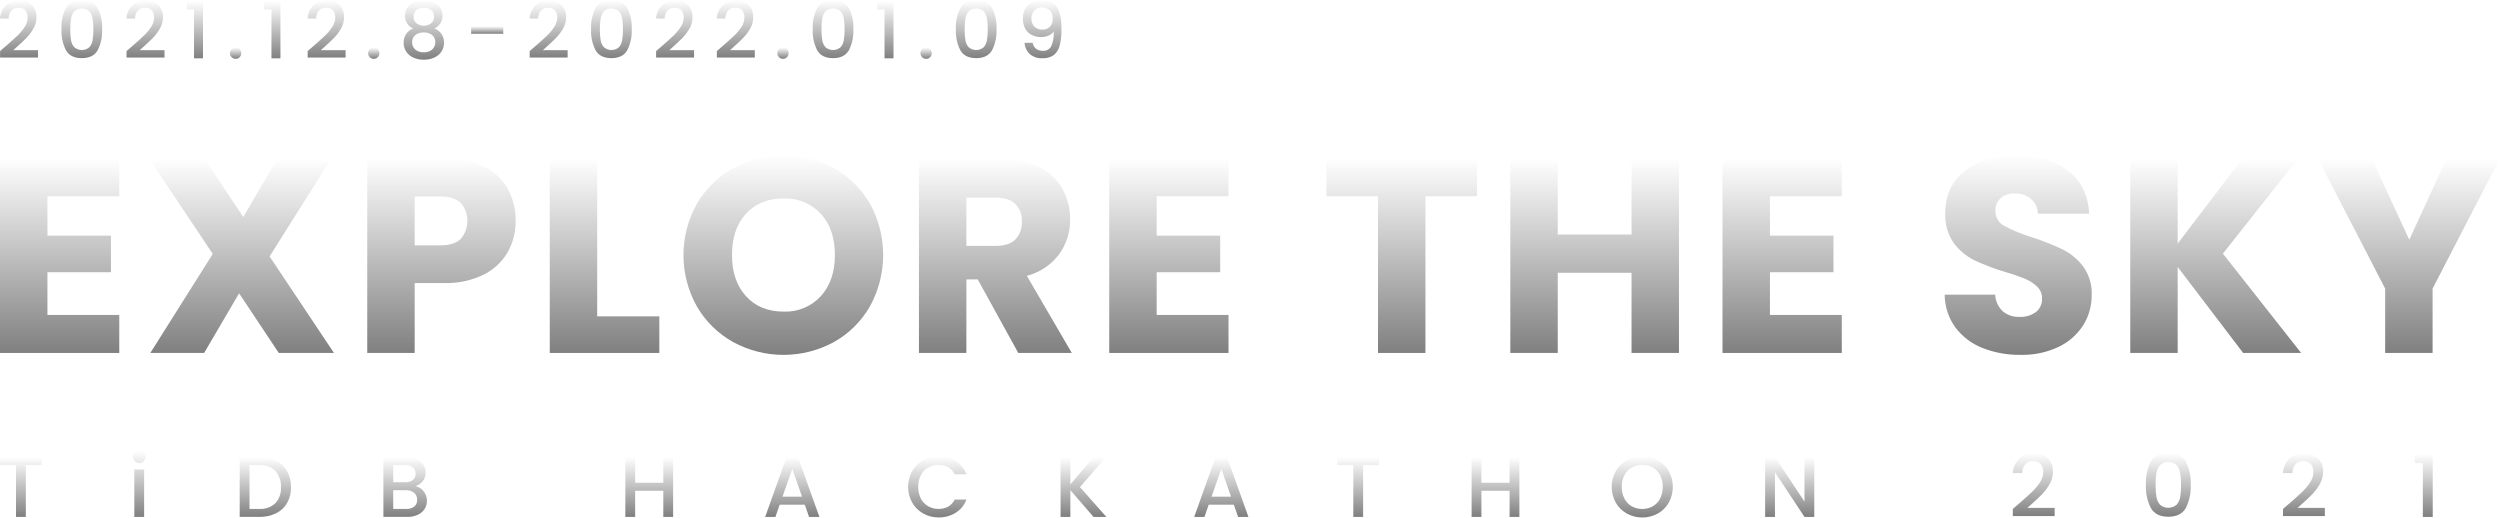
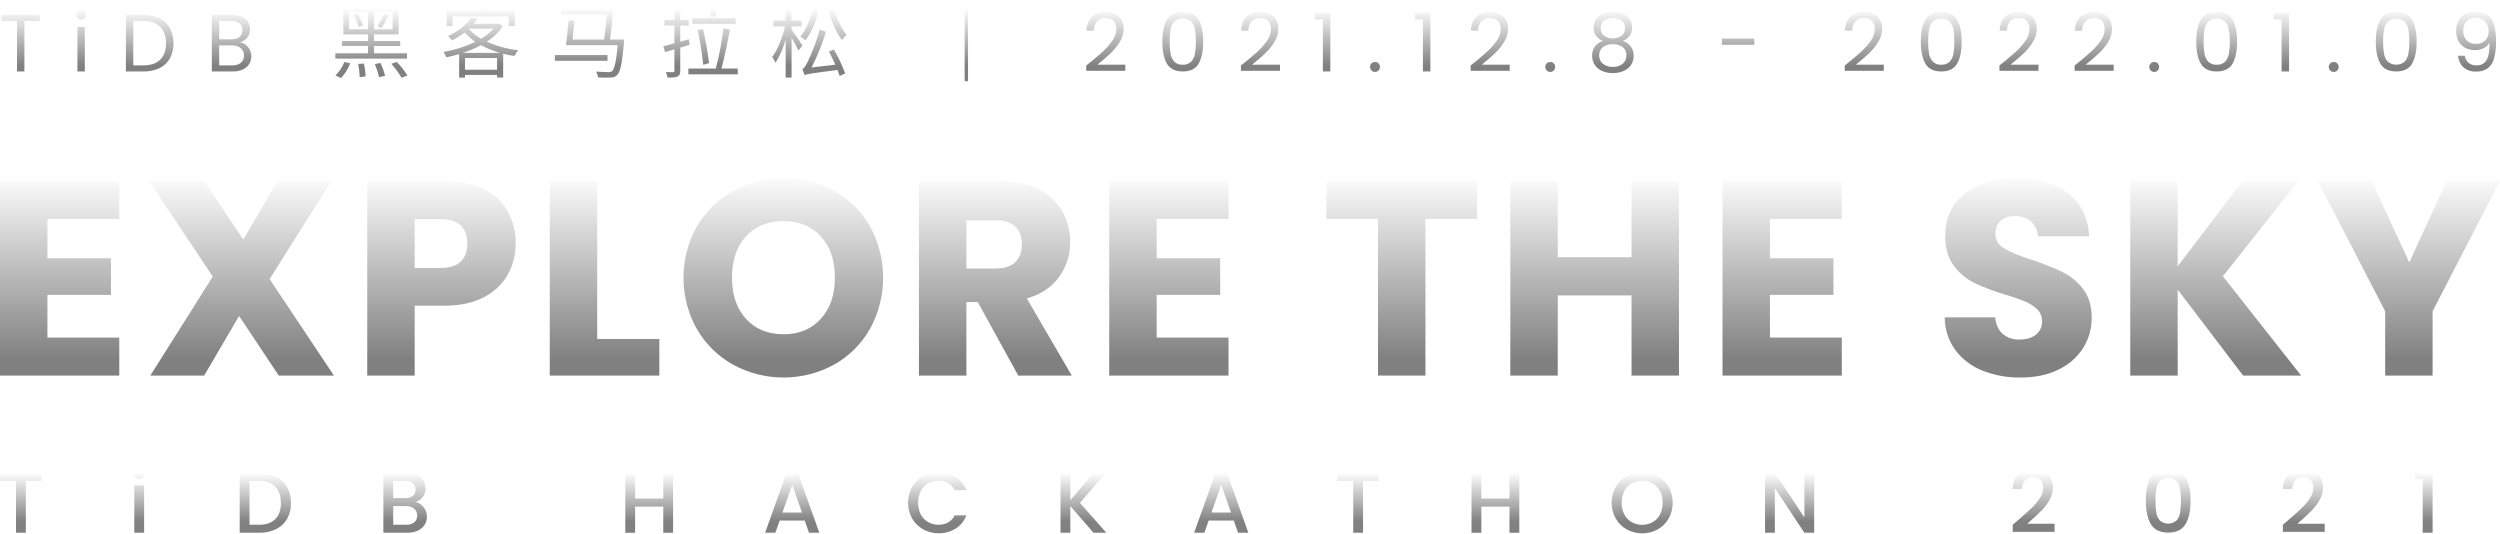
- <svg xmlns="http://www.w3.org/2000/svg" viewBox="0 0 738.912 152.958">
+ <svg xmlns="http://www.w3.org/2000/svg" xmlns:xlink="http://www.w3.org/1999/xlink" viewBox="0 0 1407.868 300.358">
  <defs>
-     <linearGradient id="a" x1=".5" x2=".5" y2="1" gradientUnits="objectBoundingBox">
+     <linearGradient id="a" x1=".5" y1="-.121" x2=".5" y2=".902" gradientUnits="objectBoundingBox">
      <stop offset="0" stop-color="#fff" />
      <stop offset="1" stop-color="gray" />
    </linearGradient>
+     <linearGradient id="b" x1=".5" y1="-.027" x2=".5" y2=".91" xlink:href="#a" />
+     <linearGradient id="c" x1=".5" y1=".02" x2=".5" y2=".831" xlink:href="#a" />
+     <linearGradient id="d" x1=".5" y1=".069" x2=".5" y2=".843" xlink:href="#a" />
+     <linearGradient id="e" x1=".5" y1="-.002" x2=".5" y2=".831" xlink:href="#a" />
+     <linearGradient id="f" x1=".5" y1=".068" x2=".5" y2=".844" xlink:href="#a" />
+     <linearGradient id="g" x1=".5" y1=".061" x2=".5" y2=".842" xlink:href="#a" />
+     <linearGradient id="h" x1=".5" y1=".099" x2=".5" y2=".812" xlink:href="#a" />
+     <linearGradient id="i" x1=".5" y1="-.063" x2=".5" y2=".917" xlink:href="#a" />
+     <linearGradient id="j" x1=".5" y1="-.065" x2=".5" y2=".907" xlink:href="#a" />
+     <linearGradient id="k" x1=".5" y1="-.081" x2=".5" y2=".906" xlink:href="#a" />
+     <linearGradient id="l" x1=".5" y1="-5.351" x2=".5" y2=".402" xlink:href="#a" />
+     <linearGradient id="m" x1=".5" y1="-.081" x2=".5" y2=".906" xlink:href="#a" />
+     <linearGradient id="n" x1=".5" y1="-.063" x2=".5" y2=".883" xlink:href="#a" />
+     <linearGradient id="o" x1=".5" y1="-4.89" x2=".5" y2="4.375" xlink:href="#a" />
+     <linearGradient id="p" x1=".5" y1="-5.351" x2=".5" y2=".402" xlink:href="#a" />
+     <linearGradient id="q" x1=".5" y1="-.081" x2=".5" y2=".906" xlink:href="#a" />
+     <linearGradient id="r" x1=".5" y1="-5.351" x2=".5" y2=".402" xlink:href="#a" />
+     <linearGradient id="s" x1=".5" y1="-.06" x2=".5" y2=".906" xlink:href="#a" />
+     <linearGradient id="t" x1=".5" y1="-.041" x2=".5" y2=".919" xlink:href="#a" />
+     <linearGradient id="u" x1=".5" y1="-.026" x2=".5" y2=".911" xlink:href="#a" />
+     <linearGradient id="v" x1=".5" y1="-.006" x2=".5" y2=".819" xlink:href="#a" />
+     <linearGradient id="w" x1=".5" y1=".092" x2=".5" y2=".836" xlink:href="#a" />
+     <linearGradient id="x" x1=".5" y1="-.005" x2=".5" y2=".819" xlink:href="#a" />
+     <linearGradient id="y" x1=".5" y1=".007" x2=".5" y2=".814" xlink:href="#a" />
+     <linearGradient id="z" x1=".5" y1=".007" x2=".5" y2=".813" xlink:href="#a" />
+     <linearGradient id="A" x1=".5" y1=".061" x2=".5" y2=".842" xlink:href="#a" />
+     <linearGradient id="B" x1=".5" y1=".058" x2=".5" y2=".832" xlink:href="#a" />
+     <linearGradient id="C" x1=".5" y1=".041" x2=".5" y2=".827" xlink:href="#a" />
  </defs>
-   <g data-name="组 4532">
-     <g data-name="组 4532" transform="translate(-283.474 -1181.738)" fill="url(#a)">
-       <path data-name="路径 15041" d="M285.159 1195.388q2.217-1.916 3.5-3.152a14.171 14.171 0 0 0 2.136-2.576 4.938 4.938 0 0 0 .855-2.678 3.278 3.278 0 0 0-.658-2.171 2.546 2.546 0 0 0-2.067-.786 2.647 2.647 0 0 0-2.114.867 3.605 3.605 0 0 0-.8 2.321h-2.54a5.656 5.656 0 0 1 9.366-4.042 4.926 4.926 0 0 1 1.42 3.7 6.56 6.56 0 0 1-.843 3.2 12.883 12.883 0 0 1-2.01 2.748q-1.167 1.213-2.968 2.806l-1.04.924h7.323v2.194H283.5v-1.917Z" />
-       <path data-name="路径 15042" d="M303.002 1184.082q1.35-2.252 4.654-2.251t4.654 2.251a12.163 12.163 0 0 1 1.351 6.248 12.4 12.4 0 0 1-1.351 6.317q-1.352 2.274-4.654 2.275t-4.654-2.275a12.4 12.4 0 0 1-1.351-6.317 12.162 12.162 0 0 1 1.351-6.248Zm7.83 3.084a4.256 4.256 0 0 0-.981-2.114 3.347 3.347 0 0 0-4.388 0 4.249 4.249 0 0 0-.982 2.114 17.52 17.52 0 0 0-.242 3.165 19.239 19.239 0 0 0 .231 3.257 4.068 4.068 0 0 0 .981 2.125 3.414 3.414 0 0 0 4.412 0 4.076 4.076 0 0 0 .982-2.125 19.353 19.353 0 0 0 .23-3.257 17.52 17.52 0 0 0-.243-3.165Z" />
-       <path data-name="路径 15043" d="M322.53 1195.388q2.217-1.916 3.5-3.152a14.218 14.218 0 0 0 2.137-2.576 4.946 4.946 0 0 0 .855-2.678 3.278 3.278 0 0 0-.659-2.171 2.546 2.546 0 0 0-2.067-.786 2.644 2.644 0 0 0-2.113.867 3.6 3.6 0 0 0-.8 2.321h-2.533a5.656 5.656 0 0 1 9.366-4.042 4.927 4.927 0 0 1 1.421 3.7 6.561 6.561 0 0 1-.844 3.2 12.882 12.882 0 0 1-2.01 2.748q-1.167 1.213-2.968 2.806l-1.04.924h7.323v2.194h-11.231v-1.917Z" />
-       <path data-name="路径 15044" d="M338.675 1184.533v-2.4h4.8v16.837h-2.656v-14.436Z" />
-       <path data-name="路径 15045" d="M351.933 1198.646a1.686 1.686 0 0 1 1.2-2.887 1.607 1.607 0 0 1 1.178.484 1.731 1.731 0 0 1 0 2.4 1.6 1.6 0 0 1-1.178.485 1.632 1.632 0 0 1-1.2-.482Z" />
-       <path data-name="路径 15046" d="M361.565 1184.533v-2.4h4.8v16.837h-2.656v-14.436Z" />
-       <path data-name="路径 15047" d="M376.067 1195.388q2.217-1.916 3.5-3.152a14.215 14.215 0 0 0 2.137-2.576 4.946 4.946 0 0 0 .855-2.678 3.278 3.278 0 0 0-.659-2.171 2.546 2.546 0 0 0-2.067-.786 2.644 2.644 0 0 0-2.113.867 3.6 3.6 0 0 0-.8 2.321h-2.54a5.656 5.656 0 0 1 9.366-4.042 4.927 4.927 0 0 1 1.421 3.7 6.561 6.561 0 0 1-.844 3.2 12.883 12.883 0 0 1-2.01 2.748q-1.167 1.213-2.968 2.806l-1.04.924h7.323v2.194h-11.222v-1.917Z" />
-       <path data-name="路径 15048" d="M392.769 1198.646a1.686 1.686 0 0 1 1.2-2.887 1.607 1.607 0 0 1 1.178.484 1.73 1.73 0 0 1 0 2.4 1.6 1.6 0 0 1-1.178.485 1.631 1.631 0 0 1-1.2-.482Z" />
-       <path data-name="路径 15049" d="M403.186 1186.381a4.246 4.246 0 0 1 2.495-3.938 7.867 7.867 0 0 1 6.086 0 4.225 4.225 0 0 1 2.506 3.938 3.988 3.988 0 0 1-.658 2.275 4.366 4.366 0 0 1-1.744 1.513 4.255 4.255 0 0 1 2.078 1.582 4.4 4.4 0 0 1 .763 2.576 4.711 4.711 0 0 1-.763 2.656 4.935 4.935 0 0 1-2.124 1.778 7.354 7.354 0 0 1-3.095.623 7.269 7.269 0 0 1-3.084-.623 4.944 4.944 0 0 1-2.114-1.778 4.718 4.718 0 0 1-.762-2.656 4.394 4.394 0 0 1 .762-2.587 4.289 4.289 0 0 1 2.056-1.571 3.974 3.974 0 0 1-2.402-3.788Zm3.061 5.694a2.578 2.578 0 0 0-.958 2.159 2.719 2.719 0 0 0 .924 2.136 3.653 3.653 0 0 0 2.518.821 3.55 3.55 0 0 0 2.483-.832 2.748 2.748 0 0 0 .911-2.125 2.614 2.614 0 0 0-.935-2.148 3.772 3.772 0 0 0-2.459-.763 3.907 3.907 0 0 0-2.484.752Zm4.7-7.357a3.3 3.3 0 0 0-2.217-.693 3.261 3.261 0 0 0-2.195.693 2.5 2.5 0 0 0-.808 2.01 2.371 2.371 0 0 0 .843 1.883 3.565 3.565 0 0 0 4.331-.011 2.392 2.392 0 0 0 .855-1.894 2.473 2.473 0 0 0-.809-1.988Z" />
-       <path data-name="路径 15050" d="M432.219 1189.499v2.217h-9.493v-2.217Z" />
-       <path data-name="路径 15051" d="M441.688 1195.388q2.217-1.916 3.5-3.152a14.216 14.216 0 0 0 2.137-2.576 4.946 4.946 0 0 0 .855-2.678 3.278 3.278 0 0 0-.659-2.171 2.546 2.546 0 0 0-2.067-.786 2.644 2.644 0 0 0-2.113.867 3.6 3.6 0 0 0-.8 2.321h-2.54a5.656 5.656 0 0 1 9.366-4.042 4.927 4.927 0 0 1 1.421 3.7 6.57 6.57 0 0 1-.843 3.2 12.917 12.917 0 0 1-2.011 2.748q-1.165 1.213-2.968 2.806l-1.04.924h7.323v2.194h-11.224v-1.917Z" />
-       <path data-name="路径 15052" d="M459.531 1184.082q1.352-2.252 4.654-2.251t4.655 2.251a12.172 12.172 0 0 1 1.351 6.248 12.41 12.41 0 0 1-1.351 6.317q-1.352 2.274-4.655 2.275t-4.654-2.275a12.41 12.41 0 0 1-1.351-6.317 12.172 12.172 0 0 1 1.351-6.248Zm7.831 3.084a4.265 4.265 0 0 0-.982-2.114 3.347 3.347 0 0 0-4.388 0 4.257 4.257 0 0 0-.982 2.114 17.529 17.529 0 0 0-.242 3.165 19.257 19.257 0 0 0 .23 3.257 4.083 4.083 0 0 0 .981 2.125 3.414 3.414 0 0 0 4.412 0 4.077 4.077 0 0 0 .982-2.125 19.353 19.353 0 0 0 .23-3.257 17.532 17.532 0 0 0-.241-3.165Z" />
-       <path data-name="路径 15053" d="M479.06 1195.388q2.216-1.916 3.5-3.152a14.172 14.172 0 0 0 2.136-2.576 4.946 4.946 0 0 0 .855-2.678 3.273 3.273 0 0 0-.659-2.171 2.546 2.546 0 0 0-2.067-.786 2.644 2.644 0 0 0-2.113.867 3.6 3.6 0 0 0-.8 2.321h-2.54a5.656 5.656 0 0 1 9.366-4.042 4.927 4.927 0 0 1 1.421 3.7 6.57 6.57 0 0 1-.843 3.2 12.916 12.916 0 0 1-2.01 2.748q-1.167 1.213-2.969 2.806l-1.039.924h7.322v2.194h-11.224v-1.917Z" />
-       <path data-name="路径 15054" d="M497.006 1195.388q2.217-1.916 3.5-3.152a14.214 14.214 0 0 0 2.136-2.576 4.946 4.946 0 0 0 .855-2.678 3.278 3.278 0 0 0-.659-2.171 2.547 2.547 0 0 0-2.067-.786 2.644 2.644 0 0 0-2.113.867 3.6 3.6 0 0 0-.8 2.321h-2.54a5.656 5.656 0 0 1 9.366-4.042 4.927 4.927 0 0 1 1.421 3.7 6.571 6.571 0 0 1-.843 3.2 12.949 12.949 0 0 1-2.01 2.748q-1.167 1.213-2.969 2.806l-1.039.924h7.322v2.194h-11.221v-1.917Z" />
-       <path data-name="路径 15055" d="M513.707 1198.646a1.686 1.686 0 0 1 1.2-2.887 1.607 1.607 0 0 1 1.178.484 1.73 1.73 0 0 1 0 2.4 1.6 1.6 0 0 1-1.178.485 1.63 1.63 0 0 1-1.2-.482Z" />
-       <path data-name="路径 15056" d="M525.035 1184.082q1.352-2.252 4.654-2.251t4.655 2.251a12.172 12.172 0 0 1 1.351 6.248 12.411 12.411 0 0 1-1.351 6.317q-1.352 2.274-4.655 2.275t-4.654-2.275a12.41 12.41 0 0 1-1.351-6.317 12.172 12.172 0 0 1 1.351-6.248Zm7.831 3.084a4.265 4.265 0 0 0-.982-2.114 3.347 3.347 0 0 0-4.388 0 4.258 4.258 0 0 0-.982 2.114 17.535 17.535 0 0 0-.242 3.165 19.264 19.264 0 0 0 .23 3.257 4.083 4.083 0 0 0 .981 2.125 3.414 3.414 0 0 0 4.412 0 4.077 4.077 0 0 0 .982-2.125 19.353 19.353 0 0 0 .23-3.257 17.523 17.523 0 0 0-.241-3.165Z" />
-       <path data-name="路径 15057" d="M542.763 1184.533v-2.4h4.8v16.837h-2.655v-14.436Z" />
-       <path data-name="路径 15058" d="M556.02 1198.646a1.686 1.686 0 0 1 1.2-2.887 1.607 1.607 0 0 1 1.178.484 1.731 1.731 0 0 1 0 2.4 1.6 1.6 0 0 1-1.178.485 1.632 1.632 0 0 1-1.2-.482Z" />
-       <path data-name="路径 15059" d="M567.349 1184.082q1.352-2.252 4.654-2.251t4.655 2.251a12.171 12.171 0 0 1 1.351 6.248 12.41 12.41 0 0 1-1.351 6.317q-1.352 2.274-4.655 2.275t-4.654-2.275a12.41 12.41 0 0 1-1.351-6.317 12.172 12.172 0 0 1 1.351-6.248Zm7.831 3.084a4.264 4.264 0 0 0-.982-2.114 3.347 3.347 0 0 0-4.388 0 4.257 4.257 0 0 0-.982 2.114 17.529 17.529 0 0 0-.242 3.165 19.257 19.257 0 0 0 .23 3.257 4.083 4.083 0 0 0 .981 2.125 3.414 3.414 0 0 0 4.411 0 4.076 4.076 0 0 0 .982-2.125 19.359 19.359 0 0 0 .23-3.257 17.528 17.528 0 0 0-.24-3.165Z" />
-       <path data-name="路径 15060" d="M589.696 1196.151a3.23 3.23 0 0 0 2.055.6 2.588 2.588 0 0 0 2.4-1.292 9.264 9.264 0 0 0 .762-4.412 3.554 3.554 0 0 1-1.559 1.212 5.512 5.512 0 0 1-2.182.427 6.026 6.026 0 0 1-2.726-.611 4.54 4.54 0 0 1-1.928-1.825 5.768 5.768 0 0 1-.7-2.945 5.182 5.182 0 0 1 5.59-5.567 4.883 4.883 0 0 1 4.469 2.091q1.327 2.09 1.328 6.409a19.745 19.745 0 0 1-.5 4.874 5.2 5.2 0 0 1-1.721 2.864 5.338 5.338 0 0 1-3.4.971 5.26 5.26 0 0 1-3.81-1.294 4.923 4.923 0 0 1-1.5-3.257h2.425a2.845 2.845 0 0 0 .997 1.755Zm4.123-6.548a3.261 3.261 0 0 0 .8-2.3 3.465 3.465 0 0 0-.844-2.483 3.015 3.015 0 0 0-2.3-.889 2.971 2.971 0 0 0-2.3.913 3.378 3.378 0 0 0-.844 2.391 3.337 3.337 0 0 0 .82 2.321 3.169 3.169 0 0 0 2.483.912 2.821 2.821 0 0 0 2.185-.868Z" />
+   <g data-name="组 7663">
+     <g data-name="组 7640">
+       <path data-name="路径 19003" d="M142.018 153.006v3.382h-8.688v28.488h-4.163v-28.488h-8.732v-3.382Z" transform="translate(-119.588 -144.632)" fill="url(#a)" />
+       <path data-name="路径 19004" d="M143.336 156.316a2.835 2.835 0 0 1 2.012-4.847 2.609 2.609 0 0 1 1.943.823 2.929 2.929 0 0 1 0 4.024 2.609 2.609 0 0 1-1.943.823 2.737 2.737 0 0 1-2.012-.823Zm4.026 4.893v25.059H143.2v-25.059Z" transform="translate(-99.599 -146.024)" fill="url(#b)" />
+       <path data-name="路径 19005" d="M176.155 154.948a13.67 13.67 0 0 1 5.853 5.556 18.745 18.745 0 0 1 0 16.988 13.421 13.421 0 0 1-5.853 5.487 20.076 20.076 0 0 1-9.031 1.9H157.2v-31.87h9.923a19.678 19.678 0 0 1 9.032 1.939Zm.389 23.232q3.247-3.272 3.247-9.17 0-5.945-3.27-9.283t-9.4-3.338h-5.762v25.059h5.762q6.179-.001 9.423-3.269Z" transform="translate(-86.302 -144.632)" fill="url(#a)" />
+       <path data-name="路径 19006" d="M201.73 169.878a8.331 8.331 0 0 1 2.284 2.835 8.241 8.241 0 0 1-.387 7.98 8.368 8.368 0 0 1-3.592 3.064 12.788 12.788 0 0 1-5.556 1.12h-11.886v-31.87h11.432a12.946 12.946 0 0 1 5.533 1.073 7.849 7.849 0 0 1 3.428 2.9 7.6 7.6 0 0 1 1.143 4.116 7.122 7.122 0 0 1-1.53 4.689 8.6 8.6 0 0 1-4.047 2.673 6.772 6.772 0 0 1 3.178 1.42Zm-14.976-3.109h7a6.767 6.767 0 0 0 4.527-1.37 5.307 5.307 0 0 0 0-7.593 6.913 6.913 0 0 0-4.62-1.372h-6.9Zm12.207 13.215a5.033 5.033 0 0 0 1.74-4.07 5.176 5.176 0 0 0-1.829-4.184 7.389 7.389 0 0 0-4.893-1.532h-7.225v11.249h7.362a7.3 7.3 0 0 0 4.846-1.463Z" transform="translate(-63.314 -144.632)" fill="url(#a)" />
+       <path data-name="路径 19007" d="M259.477 179.87H219.1v-3.018h18.428v-4.117h-14.681v-2.789h14.679V166.2h-13.9v-15.645h31.143V166.2h-13.9v3.75h14.77v2.789h-14.77v4.117h18.611Zm-40.334 9.42a20.343 20.343 0 0 0 5.076-7.591l3.247.777a23.911 23.911 0 0 1-5.166 8.324Zm18.383-25.975v-9.877h-10.655v9.877Zm-5.853-8.734a23.853 23.853 0 0 1 2.972 6.676l-2.378.915a27.431 27.431 0 0 0-2.835-6.813Zm3.475 28.033a34.934 34.934 0 0 1 1.008 7.271l-3.34.457a43.507 43.507 0 0 0-.823-7.5Zm16.235-29.176h-10.518v9.877h10.517Zm-6.859 28.856a42.412 42.412 0 0 1 2.606 7.227l-3.338.821a53.273 53.273 0 0 0-2.424-7.408Zm-1.6-20.534a47.857 47.857 0 0 0 3.521-7.227l2.652 1.008c-1.28 2.469-2.789 5.3-3.978 7.134Zm10.745 19.94a43.348 43.348 0 0 1 6.038 7.682l-3.292 1.28a46.278 46.278 0 0 0-5.809-7.911Z" transform="translate(-30.266 -146.851)" fill="url(#c)" />
+       <path data-name="路径 19008" d="M284.608 162.577a31.418 31.418 0 0 1-9.1 8.736 60.086 60.086 0 0 0 17.7 4.845 15.248 15.248 0 0 0-2.149 3.2 48.883 48.883 0 0 1-6.356-1.282v13.446h-3.43v-1.463h-18.067v1.509h-3.292v-13.261c-2.424.734-4.847 1.28-7.225 1.785a12.671 12.671 0 0 0-1.648-2.974 68.062 68.062 0 0 0 17.975-5.716 33.517 33.517 0 0 1-5.992-5.257 41.484 41.484 0 0 1-7.134 4.436 10.455 10.455 0 0 0-2.286-2.426c6.265-2.789 10.7-6.768 12.987-10.245l3.66.642c-.64.915-1.374 1.783-2.105 2.7h13.583l.594-.137Zm-28.353-.046h-3.34v-8.6h18.2c-.642-1.189-1.374-2.559-2.06-3.656l3.294-.825a45.079 45.079 0 0 1 2.652 4.481h16.281v8.6h-3.432v-5.442h-31.6Zm26.707 15.092a55.729 55.729 0 0 1-10.794-4.344 59.6 59.6 0 0 1-10.2 4.344Zm-1.692 9.511V180.5h-18.064v6.631Zm-15.869-23a28.786 28.786 0 0 0 6.813 5.533 31.823 31.823 0 0 0 7.181-5.716h-13.812Z" transform="translate(-1.347 -147.851)" fill="url(#d)" />
+       <path data-name="路径 19009" d="M313.626 180.692h-29.633v-3.247h29.633Zm9.42-11.981s-.046 1.1-.137 1.6c-1.052 11.891-2.058 16.6-3.841 18.339a4.785 4.785 0 0 1-3.658 1.463 64.751 64.751 0 0 1-7.181-.091 7.929 7.929 0 0 0-1.05-3.291c2.927.272 5.853.32 7 .32a2.865 2.865 0 0 0 2.012-.5c1.326-1.189 2.286-5.213 3.2-14.679h-29.179c.549-3.66 1.143-9.6 1.463-14.04l3.338.229a398.638 398.638 0 0 1-1.052 10.656h17.744c.594-4.62 1.189-10.2 1.6-14.223h-25.84V151.2H313.9l.549-.183 2.469.276c-.366 4.8-1.1 11.752-1.829 17.424Z" transform="translate(28.486 -146.438)" fill="url(#e)" />
+       <path data-name="路径 19010" d="M330.827 173.029c-1.783.549-3.521 1.1-5.259 1.6v13.034c0 1.877-.411 2.7-1.555 3.247-1.1.551-2.789.64-5.579.594a14.081 14.081 0 0 0-1.006-3.062c1.829.044 3.567.044 4.024 0 .594 0 .823-.185.823-.825v-12.03l-5.261 1.557-.958-3.294c1.738-.412 3.887-1.006 6.219-1.646v-10.015h-5.625v-3.155h5.625v-9.191h3.292v9.191h4.8v3.155h-4.8v9.146l4.847-1.418Zm27.118 13.4v3.247h-27.8v-3.247H345.6a177.351 177.351 0 0 0 4.3-22.637l3.612.64c-1.235 7.042-3.064 15.961-4.756 22Zm-1.189-25.152h-24.464v-3.2h24.464Zm-18.245 23.049a174.031 174.031 0 0 0-3.111-19.482l2.972-.64a172.184 172.184 0 0 1 3.431 19.16Zm4.39-26.755a51.167 51.167 0 0 0-2.195-7.271l3.2-.823a59.89 59.89 0 0 1 2.286 7.09Z" transform="translate(57.515 -147.829)" fill="url(#f)" />
+       <path data-name="路径 19011" d="M362.988 176.123c-.732-1.694-2.378-4.712-3.841-7.227v22.5h-3.338v-21.4a51.391 51.391 0 0 1-5.716 13.034 19.592 19.592 0 0 0-1.877-3.292c2.974-3.752 5.853-10.977 7.227-17.241H348.9v-3.2h6.9v-9.65h3.338v9.65h5.67v3.2h-5.67v1.829c1.555 2.058 5.35 7.637 6.173 9.01Zm11.937-24.331c-1.646 7.273-4.436 14.086-7.913 18.522a25.862 25.862 0 0 0-2.972-2.012c3.475-4.024 6.036-10.426 7.41-17.1Zm8.048 23.735a85.072 85.072 0 0 1 6.356 13.492l-3.11 1.463a32.35 32.35 0 0 0-1.235-3.43c-15.229 2.012-17.241 2.334-18.522 2.974h-.046v-.185c-.274-.777-.823-2.332-1.235-3.247 1.006-.274 1.875-1.783 2.974-4.024a97.856 97.856 0 0 0 6.813-18.293l3.521 1.326a118.455 118.455 0 0 1-8.1 20.076l13.4-1.6c-1.143-2.515-2.378-5.121-3.613-7.364Zm-.5-24.832c1.829 7.042 4.253 12.211 7.728 16.738a11.173 11.173 0 0 0-2.7 2.789c-3.841-5.259-6.219-11.02-8.231-18.794Z" transform="translate(86.629 -147.677)" fill="url(#g)" />
+       <path data-name="路径 19012" d="M407.017 148.611v45.732H405.1v-45.732Z" transform="translate(138.126 -148.611)" fill="url(#h)" />
+       <path data-name="路径 19013" d="M450.148 174.727a36.917 36.917 0 0 0 5.556-6.263 11.294 11.294 0 0 0 2.263-6.427 7.053 7.053 0 0 0-1.44-4.685q-1.44-1.718-4.641-1.717a6.1 6.1 0 0 0-4.824 1.943 8.108 8.108 0 0 0-1.852 5.19h-4.024q.183-5.122 3.109-7.911a11.807 11.807 0 0 1 15.022-.183 9.387 9.387 0 0 1 2.766 7.179 13.677 13.677 0 0 1-2.263 7.385 32.318 32.318 0 0 1-5.144 6.31q-2.881 2.721-7.362 6.335h15.73v3.473h-22v-2.972q5.811-4.662 9.104-7.657Z" transform="translate(170.672 -145.48)" fill="url(#i)" />
+       <path data-name="路径 19014" d="M466.1 156.53q2.561-4.413 8.963-4.413 6.356 0 8.917 4.413t2.561 12.278q0 8-2.561 12.438t-8.917 4.436q-6.4 0-8.963-4.436t-2.561-12.438q-.003-7.863 2.561-12.278Zm15.8 5.533a8.587 8.587 0 0 0-2.149-4.459 6.2 6.2 0 0 0-4.687-1.692 6.258 6.258 0 0 0-4.733 1.692 8.587 8.587 0 0 0-2.149 4.459 36.8 36.8 0 0 0-.526 6.745 38.11 38.11 0 0 0 .526 6.9 8.6 8.6 0 0 0 2.149 4.481 6.257 6.257 0 0 0 4.733 1.692 6.194 6.194 0 0 0 4.687-1.692 8.6 8.6 0 0 0 2.149-4.481 38.116 38.116 0 0 0 .526-6.9 36.811 36.811 0 0 0-.526-6.745Z" transform="translate(191.031 -145.437)" fill="url(#j)" />
+       <path data-name="路径 19015" d="M495.868 174.727a36.912 36.912 0 0 0 5.556-6.263 11.294 11.294 0 0 0 2.263-6.427 7.053 7.053 0 0 0-1.44-4.685q-1.44-1.718-4.641-1.717a6.1 6.1 0 0 0-4.824 1.943 8.107 8.107 0 0 0-1.852 5.19h-4.024q.183-5.122 3.11-7.911a11.807 11.807 0 0 1 15.022-.183 9.387 9.387 0 0 1 2.767 7.179 13.677 13.677 0 0 1-2.263 7.385 32.32 32.32 0 0 1-5.144 6.31q-2.881 2.721-7.362 6.335h15.73v3.473h-22v-2.972q5.809-4.662 9.102-7.657Z" transform="translate(212.064 -145.48)" fill="url(#i)" />
+       <path data-name="路径 19016" d="M508.68 156.176v-3.794h8.6v33.059h-4.21v-29.265Z" transform="translate(231.901 -145.197)" fill="url(#k)" />
+       <path data-name="路径 19017" d="M525.751 171.748a2.835 2.835 0 0 1 2.012-4.847 2.609 2.609 0 0 1 1.943.823 2.929 2.929 0 0 1 0 4.024 2.609 2.609 0 0 1-1.943.823 2.737 2.737 0 0 1-2.012-.823Z" transform="translate(246.611 -132.053)" fill="url(#l)" />
+       <path data-name="路径 19018" d="M538.247 156.176v-3.794h8.6v33.059h-4.207v-29.265Z" transform="translate(258.669 -145.197)" fill="url(#m)" />
+       <path data-name="路径 19019" d="M563.763 174.727a36.916 36.916 0 0 0 5.556-6.263 11.294 11.294 0 0 0 2.264-6.427 7.063 7.063 0 0 0-1.438-4.685q-1.44-1.718-4.643-1.717a6.1 6.1 0 0 0-4.824 1.943 8.1 8.1 0 0 0-1.85 5.19H554.8q.183-5.122 3.111-7.911a11.8 11.8 0 0 1 15.02-.183 9.388 9.388 0 0 1 2.768 7.179 13.677 13.677 0 0 1-2.264 7.385 32.326 32.326 0 0 1-5.146 6.31q-2.878 2.721-7.36 6.335h15.728v3.473h-21.994v-2.972q5.807-4.662 9.1-7.657Z" transform="translate(273.531 -145.48)" fill="url(#i)" />
+       <path data-name="路径 19020" d="M577.542 171.748a2.835 2.835 0 0 1 2.012-4.847 2.609 2.609 0 0 1 1.943.823 2.93 2.93 0 0 1 0 4.024 2.609 2.609 0 0 1-1.943.823 2.737 2.737 0 0 1-2.012-.823Z" transform="translate(293.499 -132.053)" fill="url(#l)" />
+       <path data-name="路径 19021" d="M592.762 165.563a7.824 7.824 0 0 1-1.372-4.666 8.285 8.285 0 0 1 1.234-4.458 8.48 8.48 0 0 1 3.681-3.155 15.619 15.619 0 0 1 11.844 0 8.632 8.632 0 0 1 3.7 3.155 8.168 8.168 0 0 1 1.258 4.458 7.786 7.786 0 0 1-1.417 4.641 8.358 8.358 0 0 1-3.887 2.949 8.755 8.755 0 0 1 4.5 3.041 8.339 8.339 0 0 1 1.669 5.236 9.2 9.2 0 0 1-1.463 5.19 9.519 9.519 0 0 1-4.138 3.43 14.763 14.763 0 0 1-6.15 1.214 14.448 14.448 0 0 1-6.1-1.214 9.551 9.551 0 0 1-4.093-3.43 9.2 9.2 0 0 1-1.463-5.19 8.514 8.514 0 0 1 1.646-5.259 8.313 8.313 0 0 1 4.481-3.018 8.5 8.5 0 0 1-3.93-2.924Zm3.933 6.331a5.493 5.493 0 0 0-2.149 4.733 5.89 5.89 0 0 0 2.081 4.71 8.317 8.317 0 0 0 5.6 1.783 8.227 8.227 0 0 0 5.579-1.783 5.925 5.925 0 0 0 2.058-4.71 5.567 5.567 0 0 0-2.1-4.687 8.822 8.822 0 0 0-5.533-1.623 9.116 9.116 0 0 0-5.536 1.577Zm10.563-14.794a9.062 9.062 0 0 0-10.014 0 5.31 5.31 0 0 0-1.829 4.344 5.059 5.059 0 0 0 1.9 4.117 8.574 8.574 0 0 0 9.877-.025 5.121 5.121 0 0 0 1.9-4.138 5.257 5.257 0 0 0-1.834-4.298Z" transform="translate(306.036 -145.437)" fill="url(#n)" />
+       <path data-name="路径 19022" d="M647.164 160.013v3.521h-18.245v-3.521Z" transform="translate(340.757 -138.288)" fill="url(#o)" />
+       <path data-name="路径 19023" d="M674.331 174.727a36.911 36.911 0 0 0 5.556-6.263 11.293 11.293 0 0 0 2.264-6.427 7.053 7.053 0 0 0-1.44-4.685q-1.44-1.718-4.641-1.717a6.093 6.093 0 0 0-4.824 1.943 8.106 8.106 0 0 0-1.852 5.19h-4.024q.183-5.122 3.109-7.911a11.807 11.807 0 0 1 15.022-.183 9.387 9.387 0 0 1 2.766 7.179A13.678 13.678 0 0 1 684 169.24a32.319 32.319 0 0 1-5.144 6.31q-2.881 2.721-7.362 6.335h15.73v3.473h-22v-2.972q5.814-4.664 9.107-7.659Z" transform="translate(373.631 -145.48)" fill="url(#i)" />
+       <path data-name="路径 19024" d="M690.28 156.53q2.561-4.413 8.963-4.413 6.357 0 8.917 4.413t2.561 12.278q0 8-2.561 12.438t-8.917 4.436q-6.4 0-8.963-4.436t-2.561-12.438q0-7.863 2.561-12.278Zm15.8 5.533a8.585 8.585 0 0 0-2.149-4.459 6.194 6.194 0 0 0-4.687-1.692 6.258 6.258 0 0 0-4.733 1.692 8.586 8.586 0 0 0-2.149 4.459 36.8 36.8 0 0 0-.526 6.745 38.11 38.11 0 0 0 .526 6.9 8.6 8.6 0 0 0 2.149 4.481 6.258 6.258 0 0 0 4.733 1.692 6.193 6.193 0 0 0 4.687-1.692 8.6 8.6 0 0 0 2.149-4.481 38.3 38.3 0 0 0 .526-6.9 36.99 36.99 0 0 0-.527-6.745Z" transform="translate(393.99 -145.437)" fill="url(#j)" />
+       <path data-name="路径 19025" d="M720.049 174.727a36.828 36.828 0 0 0 5.556-6.263 11.3 11.3 0 0 0 2.263-6.427 7.053 7.053 0 0 0-1.438-4.685q-1.44-1.718-4.641-1.717a6.1 6.1 0 0 0-4.826 1.943 8.106 8.106 0 0 0-1.85 5.19h-4.026q.183-5.122 3.112-7.911a11.8 11.8 0 0 1 15.02-.183 9.389 9.389 0 0 1 2.769 7.179 13.677 13.677 0 0 1-2.264 7.385 32.331 32.331 0 0 1-5.146 6.31q-2.878 2.721-7.36 6.335h15.73v3.473h-22v-2.972q5.808-4.662 9.101-7.657Z" transform="translate(415.022 -145.48)" fill="url(#i)" />
+       <path data-name="路径 19026" d="M742.274 174.727a36.918 36.918 0 0 0 5.556-6.263 11.294 11.294 0 0 0 2.264-6.427 7.053 7.053 0 0 0-1.441-4.685q-1.44-1.718-4.641-1.717a6.1 6.1 0 0 0-4.824 1.943 8.108 8.108 0 0 0-1.852 5.19h-4.024q.183-5.122 3.109-7.911a11.807 11.807 0 0 1 15.022-.183 9.387 9.387 0 0 1 2.766 7.179 13.678 13.678 0 0 1-2.263 7.385 32.327 32.327 0 0 1-5.144 6.31q-2.881 2.721-7.362 6.335h15.73v3.473h-21.996v-2.972q5.807-4.662 9.1-7.657Z" transform="translate(435.141 -145.48)" fill="url(#i)" />
+       <path data-name="路径 19027" d="M756.053 171.748a2.835 2.835 0 0 1 2.012-4.847 2.609 2.609 0 0 1 1.943.823 2.929 2.929 0 0 1 0 4.024 2.609 2.609 0 0 1-1.943.823 2.736 2.736 0 0 1-2.012-.823Z" transform="translate(455.109 -132.053)" fill="url(#p)" />
+       <path data-name="路径 19028" d="M771.687 156.53q2.561-4.413 8.963-4.413 6.356 0 8.917 4.413t2.561 12.278q0 8-2.561 12.438t-8.917 4.436q-6.4 0-8.963-4.436t-2.561-12.438q0-7.863 2.561-12.278Zm15.8 5.533a8.585 8.585 0 0 0-2.149-4.459 6.194 6.194 0 0 0-4.687-1.692 6.257 6.257 0 0 0-4.733 1.692 8.586 8.586 0 0 0-2.149 4.459 36.805 36.805 0 0 0-.526 6.745 38.111 38.111 0 0 0 .526 6.9 8.6 8.6 0 0 0 2.149 4.481 6.257 6.257 0 0 0 4.733 1.692 6.193 6.193 0 0 0 4.687-1.692 8.6 8.6 0 0 0 2.149-4.481 38.11 38.11 0 0 0 .526-6.9 36.8 36.8 0 0 0-.527-6.745Z" transform="translate(467.69 -145.437)" fill="url(#j)" />
+       <path data-name="路径 19029" d="M792.046 156.176v-3.794h8.6v33.059h-4.207v-29.265Z" transform="translate(488.44 -145.197)" fill="url(#q)" />
+       <path data-name="路径 19030" d="M809.117 171.748a2.835 2.835 0 0 1 2.012-4.847 2.612 2.612 0 0 1 1.943.823 2.929 2.929 0 0 1 0 4.024 2.612 2.612 0 0 1-1.943.823 2.737 2.737 0 0 1-2.012-.823Z" transform="translate(503.149 -132.053)" fill="url(#r)" />
+       <path data-name="路径 19031" d="M824.751 156.53q2.561-4.413 8.963-4.413 6.353 0 8.915 4.413t2.563 12.278q0 8-2.563 12.438t-8.915 4.436q-6.4 0-8.963-4.436t-2.562-12.438q0-7.863 2.562-12.278Zm15.8 5.533a8.584 8.584 0 0 0-2.151-4.463 7.4 7.4 0 0 0-9.422 0 8.585 8.585 0 0 0-2.149 4.459 36.8 36.8 0 0 0-.524 6.745 38.106 38.106 0 0 0 .524 6.9 8.6 8.6 0 0 0 2.149 4.481 7.4 7.4 0 0 0 9.422 0 8.594 8.594 0 0 0 2.149-4.481 38.3 38.3 0 0 0 .524-6.9 36.984 36.984 0 0 0-.523-6.741Z" transform="translate(515.729 -145.437)" fill="url(#j)" />
+       <path data-name="路径 19032" d="M852.923 180.9a6.73 6.73 0 0 0 4.5 1.418 6.088 6.088 0 0 0 5.6-2.972q1.806-2.969 1.715-10.014a6.9 6.9 0 0 1-3.2 3.224 10.612 10.612 0 0 1-4.984 1.168 11.6 11.6 0 0 1-5.464-1.259 9.137 9.137 0 0 1-3.772-3.681 11.7 11.7 0 0 1-1.372-5.851 11.009 11.009 0 0 1 2.835-7.89q2.835-3 8.048-3 6.4 0 8.985 4.161T868.4 168.6a36.714 36.714 0 0 1-1.029 9.511 10.691 10.691 0 0 1-3.475 5.716 10.406 10.406 0 0 1-6.7 1.968 10.04 10.04 0 0 1-7.271-2.517 9.867 9.867 0 0 1-2.972-6.4h3.847a6.553 6.553 0 0 0 2.123 4.022Zm9.351-12.6a6.813 6.813 0 0 0 1.966-5.144 7.889 7.889 0 0 0-1.921-5.533 6.937 6.937 0 0 0-5.4-2.1 6.67 6.67 0 0 0-5.1 2.014 7.41 7.41 0 0 0-1.9 5.3 7.53 7.53 0 0 0 1.875 5.35 7.075 7.075 0 0 0 5.442 2.012 6.945 6.945 0 0 0 5.038-1.899Z" transform="translate(537.239 -145.502)" fill="url(#s)" />
    </g>
-     <g data-name="组 4537">
-       <g data-name="组 4534">
-         <g data-name="组 4533" fill="url(#a)" transform="translate(-119.99 -154.203)">
-           <path data-name="路径 15061" d="M134.009 212.2v11.642h18.774v10.822h-18.774v12.625h21.234v11.232H119.99v-57.556h35.253V212.2Z" />
-           <path data-name="路径 15062" d="m202.383 258.518-11.725-17.627-10.329 17.627h-15.906l18.447-29.268-18.857-28.285h16.316l11.559 17.381 10.166-17.381h15.9l-18.282 29.022 19.02 28.531Z" />
-           <path data-name="路径 15063" d="M270.1 228.635a16.885 16.885 0 0 1-7.05 6.682 24.831 24.831 0 0 1-11.806 2.541h-8.69v20.66h-14.02v-57.553h22.71a25.848 25.848 0 0 1 11.642 2.378 16.341 16.341 0 0 1 7.132 6.559 19.06 19.06 0 0 1 2.378 9.592 18.533 18.533 0 0 1-2.296 9.141Zm-13.937-3.812a8.2 8.2 0 0 0 0-10.658q-1.968-1.885-5.985-1.886h-7.624v14.429h7.624q4.022 0 5.986-1.885Z" />
-           <path data-name="路径 15064" d="M296.5 247.7h18.365v10.822h-32.384v-57.557H296.5Z" />
-           <path data-name="路径 15065" d="M336.712 255.321a28.18 28.18 0 0 1-10.74-10.535 30.995 30.995 0 0 1 0-30.375 28.281 28.281 0 0 1 10.74-10.494 31.236 31.236 0 0 1 29.76 0 27.693 27.693 0 0 1 10.658 10.494 31.42 31.42 0 0 1-.041 30.375 27.982 27.982 0 0 1-10.658 10.535 31.162 31.162 0 0 1-29.719 0Zm25.907-13.61q4.139-4.59 4.14-12.133 0-7.625-4.14-12.175a14.188 14.188 0 0 0-11.027-4.55q-6.969 0-11.109 4.509t-4.14 12.216q0 7.624 4.14 12.174t11.109 4.55a14.121 14.121 0 0 0 11.027-4.591Z" />
-           <path data-name="路径 15066" d="m420.95 258.518-11.969-21.726h-3.362v21.726H391.6v-57.553h23.529a25.9 25.9 0 0 1 11.6 2.378 16.381 16.381 0 0 1 7.174 6.518 18.185 18.185 0 0 1 2.377 9.223 17.136 17.136 0 0 1-3.238 10.248 17.429 17.429 0 0 1-9.551 6.394l13.281 22.792Zm-15.331-31.646h8.691q3.852 0 5.779-1.886a7.116 7.116 0 0 0 1.927-5.328 6.9 6.9 0 0 0-1.927-5.166q-1.928-1.884-5.779-1.885h-8.691Z" />
-           <path data-name="路径 15067" d="M461.859 212.2v11.642h18.775v10.822h-18.775v12.625h21.235v11.232h-35.253v-57.556h35.253V212.2Z" />
-           <path data-name="路径 15068" d="M556.549 200.965V212.2H541.3v46.321h-14.02V212.2h-15.248v-11.235Z" />
-           <path data-name="路径 15069" d="M616.233 200.965v57.553h-14.019v-23.693h-21.808v23.693h-14.019v-57.553h14.019v22.546h21.808v-22.546Z" />
-           <path data-name="路径 15070" d="M643.122 212.2v11.642H661.9v10.822h-18.778v12.625h21.235v11.232H629.1v-57.556h35.253V212.2Z" />
-           <path data-name="路径 15071" d="M705.921 257.042a18.426 18.426 0 0 1-7.994-6.067 16.56 16.56 0 0 1-3.156-9.674h14.922a7.224 7.224 0 0 0 2.213 4.878 7.112 7.112 0 0 0 4.919 1.681 7.693 7.693 0 0 0 4.919-1.435 4.8 4.8 0 0 0 1.8-3.976 4.711 4.711 0 0 0-1.435-3.525 11.605 11.605 0 0 0-3.525-2.3 57.262 57.262 0 0 0-5.945-2.049 64.675 64.675 0 0 1-9.1-3.444 16.8 16.8 0 0 1-6.067-5.083 14.157 14.157 0 0 1-2.541-8.772q0-8.034 5.821-12.584t15.167-4.551q9.51 0 15.331 4.551t6.231 12.666h-15.163a5.937 5.937 0 0 0-2.05-4.386 7.22 7.22 0 0 0-4.837-1.6 6.024 6.024 0 0 0-4.1 1.353 4.879 4.879 0 0 0-1.558 3.894 4.823 4.823 0 0 0 2.624 4.345 42.89 42.89 0 0 0 8.2 3.362 76.15 76.15 0 0 1 9.06 3.607 17.273 17.273 0 0 1 6.025 5 13.391 13.391 0 0 1 2.541 8.445 16.57 16.57 0 0 1-2.5 8.936 17.513 17.513 0 0 1-7.256 6.394 24.826 24.826 0 0 1-11.232 2.378 29.584 29.584 0 0 1-11.314-2.044Z" />
-           <path data-name="路径 15072" d="M782.985 258.518 763.636 233.1v25.415h-14.018v-57.55h14.018v25.251l19.185-25.251H799.3l-22.3 28.2 23.12 29.35Z" />
-           <path data-name="路径 15073" d="M858.9 200.965 838.98 239.5v19.02h-14.02V239.5l-19.922-38.533h15.9l11.15 24.1 11.068-24.1Z" />
-         </g>
-       </g>
+     <g data-name="组 7641">
+       <path data-name="路径 19033" d="M146.7 223.47v22.182h35.771v20.619H146.7v24.057h40.458v21.4H119.99V202.069h67.168v21.4Z" transform="translate(-119.99 -100.215)" fill="url(#t)" />
+       <path data-name="路径 19034" d="m237.12 311.728-22.34-33.585-19.68 33.585h-30.306l35.148-55.767-35.929-53.892H195.1l22.024 33.116 19.37-33.116h30.3l-34.833 55.3 36.239 54.359Z" transform="translate(-80.135 -100.215)" fill="url(#t)" />
+       <path data-name="路径 19035" d="M307.732 254.789a32.149 32.149 0 0 1-13.432 12.732q-9.063 4.844-22.494 4.841h-16.558v39.366h-26.713V202.069H271.8q13.121 0 22.182 4.531a31.147 31.147 0 0 1 13.589 12.5 36.32 36.32 0 0 1 4.531 18.276 35.313 35.313 0 0 1-4.37 17.413Zm-26.555-7.263q3.75-3.592 3.75-10.153t-3.75-10.154q-3.75-3.592-11.4-3.593h-14.529v27.494h14.526q7.653 0 11.403-3.594Z" transform="translate(-21.721 -100.215)" fill="url(#t)" />
+       <path data-name="路径 19036" d="M309.19 291.109h34.991v20.619h-61.7V202.069h26.709Z" transform="translate(27.117 -100.215)" fill="url(#t)" />
+       <path data-name="路径 19037" d="M350.035 306.376a53.692 53.692 0 0 1-20.463-20.076 59.055 59.055 0 0 1 0-57.874 53.9 53.9 0 0 1 20.463-19.995 59.528 59.528 0 0 1 56.7 0 52.778 52.778 0 0 1 20.307 19.995 59.865 59.865 0 0 1-.078 57.874 53.315 53.315 0 0 1-20.307 20.073 59.373 59.373 0 0 1-56.624 0Zm49.361-25.93q7.885-8.748 7.888-23.119 0-14.527-7.888-23.2t-21.01-8.669q-13.278 0-21.166 8.591t-7.888 23.275q0 14.527 7.888 23.2t21.166 8.669q13.121.001 21.014-8.746Z" transform="translate(62.891 -100.956)" fill="url(#u)" />
+       <path data-name="路径 19038" d="m447.521 311.728-22.8-41.4h-6.406v41.4H391.6V202.069h44.83q12.964 0 22.1 4.531a31.234 31.234 0 0 1 13.67 12.419 34.654 34.654 0 0 1 4.529 17.573 32.641 32.641 0 0 1-6.169 19.526q-6.173 8.594-18.2 12.185l25.3 43.426Zm-29.211-60.3h16.56q7.339 0 11.011-3.593t3.672-10.154q0-6.248-3.672-9.841t-11.011-3.593h-16.559Z" transform="translate(125.906 -100.215)" fill="url(#t)" />
+       <path data-name="路径 19039" d="M474.55 223.47v22.182h35.772v20.619H474.55v24.057h40.46v21.4h-67.169V202.069h67.168v21.4Z" transform="translate(176.822 -100.215)" fill="url(#t)" />
+       <path data-name="路径 19040" d="M596.852 202.069v21.4H567.8v88.259h-26.714V223.47h-29.054v-21.4Z" transform="translate(234.936 -100.215)" fill="url(#t)" />
+       <path data-name="路径 19041" d="M661.36 202.069v109.659h-26.711v-45.145H593.1v45.145h-26.713V202.069H593.1v42.957h41.551v-42.957Z" transform="translate(284.145 -100.215)" fill="url(#t)" />
+       <path data-name="路径 19042" d="M655.813 223.47v22.182h35.772v20.619h-35.772v24.057h40.459v21.4H629.1V202.069h67.168v21.4Z" transform="translate(340.924 -100.215)" fill="url(#t)" />
+       <path data-name="路径 19043" d="M716.015 309.657a35.122 35.122 0 0 1-15.231-11.56 31.558 31.558 0 0 1-6.013-18.432H723.2q.62 6.093 4.216 9.294a13.55 13.55 0 0 0 9.372 3.2q5.933 0 9.372-2.734a9.149 9.149 0 0 0 3.437-7.576 8.977 8.977 0 0 0-2.734-6.718 22.107 22.107 0 0 0-6.716-4.373 108.573 108.573 0 0 0-11.327-3.906 123.257 123.257 0 0 1-17.339-6.56 32.025 32.025 0 0 1-11.56-9.685q-4.844-6.4-4.841-16.715 0-15.307 11.091-23.977t28.9-8.669q18.12 0 29.211 8.669t11.872 24.133h-28.9a11.312 11.312 0 0 0-3.906-8.357 13.756 13.756 0 0 0-9.216-3.045 11.487 11.487 0 0 0-7.81 2.576q-2.969 2.578-2.968 7.421 0 5.31 5 8.279t15.62 6.4a145.048 145.048 0 0 1 17.262 6.874 32.87 32.87 0 0 1 11.48 9.529q4.841 6.248 4.841 16.089a31.566 31.566 0 0 1-4.763 17.026 33.371 33.371 0 0 1-13.825 12.185q-9.06 4.533-21.4 4.529a56.367 56.367 0 0 1-21.554-3.897Z" transform="translate(400.374 -100.956)" fill="url(#u)" />
+       <path data-name="路径 19044" d="M813.193 311.728 776.327 263.3v48.426h-26.709V202.069h26.709v48.113l36.554-48.113h31.4L801.79 255.8l44.051 55.923Z" transform="translate(450.029 -100.215)" fill="url(#t)" />
+       <path data-name="路径 19045" d="m907.666 202.069-37.958 73.418v36.241H843v-36.241l-37.958-73.418h30.3l21.245 45.926 21.088-45.926Z" transform="translate(500.202 -100.215)" fill="url(#t)" />
    </g>
-     <g data-name="组 4538">
-       <g data-name="组 4535" fill="url(#a)" transform="translate(-119.99 -152.203)">
-         <path data-name="路径 15074" d="M132.332 287.3v2.367h-4.708v15.319h-2.9v-15.322h-4.734V287.3Z" />
-         <path data-name="路径 15075" d="M159.841 288.569a1.858 1.858 0 0 1 1.324-3.181 1.764 1.764 0 0 1 1.3.535 1.9 1.9 0 0 1 0 2.646 1.763 1.763 0 0 1-1.3.534 1.794 1.794 0 0 1-1.324-.534Zm2.748 2.393v14.021h-2.9v-14.021Z" />
-         <path data-name="路径 15076" d="M201.563 288.379a7.737 7.737 0 0 1 3.282 3.1A9.341 9.341 0 0 1 206 296.2a9.128 9.128 0 0 1-1.158 4.682 7.644 7.644 0 0 1-3.282 3.041 10.98 10.98 0 0 1-4.95 1.056h-5.777V287.3h5.777a10.763 10.763 0 0 1 4.953 1.079Zm-.191 12.558a6.458 6.458 0 0 0 1.654-4.733 6.677 6.677 0 0 0-1.654-4.81 6.274 6.274 0 0 0-4.759-1.73h-2.876v12.953h2.876a6.387 6.387 0 0 0 4.759-1.68Z" />
-         <path data-name="路径 15077" d="M245.193 297.4a4.54 4.54 0 0 1 .293 5.256 4.749 4.749 0 0 1-2.023 1.7 7.164 7.164 0 0 1-3.08.623h-7.074V287.3h6.744a7.239 7.239 0 0 1 3.1.611 4.557 4.557 0 0 1 1.96 1.641 4.174 4.174 0 0 1 .661 2.3 3.945 3.945 0 0 1-.814 2.545 4.735 4.735 0 0 1-2.188 1.5 3.915 3.915 0 0 1 2.421 1.503Zm-8.983-2.672h3.59a3.451 3.451 0 0 0 2.227-.648 2.267 2.267 0 0 0 .8-1.87 2.311 2.311 0 0 0-.8-1.871 3.354 3.354 0 0 0-2.227-.674h-3.59Zm6.235 7.177a2.462 2.462 0 0 0 .84-1.985 2.573 2.573 0 0 0-.891-2.061 3.508 3.508 0 0 0-2.367-.764h-3.817v5.523h3.919a3.469 3.469 0 0 0 2.316-.718Z" />
-         <path data-name="路径 15078" d="M318.941 287.3v17.686h-2.9v-7.736h-8.322v7.736h-2.9V287.3h2.9v7.584h8.322V287.3Z" />
-         <path data-name="路径 15079" d="M357.851 301.37h-7.406l-1.272 3.613h-3.028l6.336-17.712h3.359l6.337 17.712h-3.054Zm-.815-2.37-2.875-8.22-2.9 8.22Z" />
-         <path data-name="路径 15080" d="M389.6 291.445a8.617 8.617 0 0 1 3.283-3.22 9.653 9.653 0 0 1 9.568.23 7.894 7.894 0 0 1 3.194 3.931h-3.486a4.675 4.675 0 0 0-1.909-2.086 5.664 5.664 0 0 0-2.825-.687 6.179 6.179 0 0 0-3.129.788 5.481 5.481 0 0 0-2.151 2.266 7.991 7.991 0 0 0 0 6.87 5.573 5.573 0 0 0 2.151 2.278 6.1 6.1 0 0 0 3.129.8 5.664 5.664 0 0 0 2.825-.688 4.669 4.669 0 0 0 1.909-2.086h3.486a7.82 7.82 0 0 1-3.194 3.918 9.29 9.29 0 0 1-5.026 1.374 9.14 9.14 0 0 1-4.555-1.157 8.637 8.637 0 0 1-3.27-3.219 9.574 9.574 0 0 1 0-9.314Z" />
-         <path data-name="路径 15081" d="m443.2 304.983-6.846-7.914v7.914h-2.9V287.3h2.9v8.067l6.872-8.067h3.639l-7.686 8.856 7.813 8.83Z" />
-         <path data-name="路径 15082" d="M484.658 301.37h-7.406l-1.272 3.613h-3.028l6.336-17.712h3.36l6.336 17.712h-3.054Zm-.815-2.37-2.875-8.22-2.9 8.22Z" />
-         <path data-name="路径 15083" d="M527.588 287.3v2.367h-4.708v15.319h-2.9v-15.322h-4.733V287.3Z" />
-         <path data-name="路径 15084" d="M569.068 287.3v17.686h-2.9v-7.736h-8.322v7.736h-2.9V287.3h2.9v7.584h8.322V287.3Z" />
-         <path data-name="路径 15085" d="M600.84 304a8.587 8.587 0 0 1-3.283-3.233 9.6 9.6 0 0 1 0-9.326 8.617 8.617 0 0 1 3.283-3.22 9.545 9.545 0 0 1 9.11 0 8.521 8.521 0 0 1 3.27 3.22 9.681 9.681 0 0 1 0 9.326 8.492 8.492 0 0 1-3.27 3.233 9.545 9.545 0 0 1-9.11 0Zm7.673-2.163a5.563 5.563 0 0 0 2.15-2.291 7.362 7.362 0 0 0 .776-3.449 7.278 7.278 0 0 0-.776-3.434 5.491 5.491 0 0 0-2.15-2.266 6.612 6.612 0 0 0-6.261 0 5.485 5.485 0 0 0-2.15 2.266 7.265 7.265 0 0 0-.776 3.434 7.35 7.35 0 0 0 .776 3.449 5.557 5.557 0 0 0 2.15 2.291 6.518 6.518 0 0 0 6.261 0Z" />
-         <path data-name="路径 15086" d="M656.228 304.983h-2.9l-8.728-13.207v13.207h-2.9v-17.712h2.9l8.729 13.183v-13.183h2.9Z" />
-         <path data-name="路径 15087" d="M716.742 301.039q2.443-2.112 3.856-3.474a15.594 15.594 0 0 0 2.354-2.838 5.452 5.452 0 0 0 .941-2.951 3.616 3.616 0 0 0-.725-2.392 2.807 2.807 0 0 0-2.277-.866 2.919 2.919 0 0 0-2.329.954 3.973 3.973 0 0 0-.878 2.558h-2.8a6.232 6.232 0 0 1 10.319-4.453 5.428 5.428 0 0 1 1.565 4.071 7.231 7.231 0 0 1-.929 3.525 14.222 14.222 0 0 1-2.214 3.028q-1.285 1.337-3.27 3.092l-1.145 1.018h8.067v2.417H714.91v-2.111Z" />
-         <path data-name="路径 15088" d="M755.741 288.582q1.489-2.482 5.128-2.482t5.131 2.482a13.406 13.406 0 0 1 1.488 6.884 13.672 13.672 0 0 1-1.488 6.96q-1.489 2.505-5.128 2.506t-5.128-2.506a13.671 13.671 0 0 1-1.489-6.96 13.4 13.4 0 0 1 1.486-6.884Zm8.627 3.4a4.686 4.686 0 0 0-1.081-2.328 3.689 3.689 0 0 0-4.836 0 4.678 4.678 0 0 0-1.081 2.328 19.32 19.32 0 0 0-.267 3.487 21.306 21.306 0 0 0 .254 3.587 4.48 4.48 0 0 0 1.082 2.342 3.759 3.759 0 0 0 4.86 0 4.5 4.5 0 0 0 1.082-2.342 21.3 21.3 0 0 0 .254-3.587 19.314 19.314 0 0 0-.267-3.49Z" />
-         <path data-name="路径 15089" d="M796.6 301.039q2.443-2.112 3.855-3.474a15.589 15.589 0 0 0 2.354-2.838 5.445 5.445 0 0 0 .942-2.951 3.61 3.61 0 0 0-.726-2.392 2.805 2.805 0 0 0-2.277-.866 2.918 2.918 0 0 0-2.328.954 3.968 3.968 0 0 0-.878 2.558h-2.8a6.232 6.232 0 0 1 10.32-4.453 5.428 5.428 0 0 1 1.565 4.071 7.232 7.232 0 0 1-.93 3.525 14.188 14.188 0 0 1-2.214 3.028q-1.284 1.337-3.27 3.092l-1.145 1.018h8.067v2.417h-12.369v-2.111Z" />
-         <path data-name="路径 15090" d="M833.726 289.078v-2.647h5.294v18.552h-2.927v-15.9Z" />
-       </g>
+     <g data-name="组 7642">
+       <path data-name="路径 19046" d="M143.5 288.388v4.51h-8.968v29.188h-5.529V292.9h-9.013v-4.51Z" transform="translate(-119.99 -22.068)" fill="url(#v)" />
+       <path data-name="路径 19047" d="M160.322 292.541a3.539 3.539 0 0 1 2.521-6.061 3.367 3.367 0 0 1 2.473 1.018 3.634 3.634 0 0 1 0 5.043 3.368 3.368 0 0 1-2.473 1.017 3.423 3.423 0 0 1-2.521-1.017Zm5.236 4.558v26.715h-5.527V297.1Z" transform="translate(-84.397 -23.795)" fill="url(#w)" />
+       <path data-name="路径 19048" d="M211.268 290.45a14.75 14.75 0 0 1 6.255 5.916 17.784 17.784 0 0 1 2.206 8.993 17.393 17.393 0 0 1-2.206 8.921 14.569 14.569 0 0 1-6.255 5.794 20.932 20.932 0 0 1-9.429 2.012h-11.006v-33.7h11.005a20.518 20.518 0 0 1 9.43 2.064Zm-.364 23.927q3.152-3.2 3.151-9.018 0-5.867-3.151-9.163t-9.066-3.3h-5.48v24.68h5.48q5.913.002 9.062-3.199Z" transform="translate(-55.854 -22.068)" fill="url(#v)" />
+       <path data-name="路径 19049" d="M255.946 307.636a8.655 8.655 0 0 1 .556 10.014 9.047 9.047 0 0 1-3.854 3.249 13.641 13.641 0 0 1-5.866 1.187H233.3v-33.7h12.848a13.757 13.757 0 0 1 5.914 1.166 8.692 8.692 0 0 1 3.734 3.125 7.958 7.958 0 0 1 1.259 4.39 7.53 7.53 0 0 1-1.549 4.849 9.047 9.047 0 0 1-4.171 2.858 7.468 7.468 0 0 1 4.611 2.862Zm-17.116-5.089h6.836a6.562 6.562 0 0 0 4.241-1.237 4.314 4.314 0 0 0 1.528-3.563 4.4 4.4 0 0 0-1.528-3.565 6.4 6.4 0 0 0-4.241-1.284h-6.836Zm11.878 13.673a4.692 4.692 0 0 0 1.6-3.782 4.906 4.906 0 0 0-1.7-3.927 6.691 6.691 0 0 0-4.508-1.454h-7.27v10.521h7.47a6.611 6.611 0 0 0 4.408-1.359Z" transform="translate(-17.405 -22.068)" fill="url(#v)" />
+       <path data-name="路径 19050" d="M331.715 288.388v33.7h-5.525v-14.74h-15.857v14.74h-5.525v-33.7h5.525v14.45h15.857v-14.45Z" transform="translate(47.331 -22.068)" fill="url(#v)" />
+       <path data-name="路径 19051" d="M368.436 315.224h-14.109l-2.426 6.884h-5.769l12.068-33.745h6.4l12.072 33.745h-5.817Zm-1.553-4.51-5.478-15.662-5.527 15.662Z" transform="translate(84.742 -22.09)" fill="url(#x)" />
+       <path data-name="路径 19052" d="M390.677 296.5a16.405 16.405 0 0 1 6.255-6.135 18.4 18.4 0 0 1 18.23.436 15.052 15.052 0 0 1 6.084 7.492H414.6a8.908 8.908 0 0 0-3.635-3.976 10.8 10.8 0 0 0-5.382-1.307 11.761 11.761 0 0 0-5.964 1.5 10.457 10.457 0 0 0-4.1 4.315 15.225 15.225 0 0 0 0 13.09 10.626 10.626 0 0 0 4.1 4.34 11.625 11.625 0 0 0 5.964 1.528 10.8 10.8 0 0 0 5.382-1.311 8.9 8.9 0 0 0 3.635-3.972h6.642a14.905 14.905 0 0 1-6.084 7.465 17.7 17.7 0 0 1-9.576 2.618 17.414 17.414 0 0 1-8.679-2.2 16.47 16.47 0 0 1-6.23-6.133 18.237 18.237 0 0 1 0-17.744Z" transform="translate(122.984 -22.274)" fill="url(#y)" />
+       <path data-name="路径 19053" d="m452.008 322.086-13.042-15.079v15.079h-5.527v-33.7h5.527v15.37l13.091-15.37h6.933l-14.642 16.873 14.884 16.824Z" transform="translate(163.784 -22.068)" fill="url(#v)" />
+       <path data-name="路径 19054" d="M495.236 315.224h-14.109l-2.425 6.884h-5.769L485 288.363h6.4l12.072 33.745h-5.819Zm-1.553-4.51-5.478-15.662-5.527 15.662Z" transform="translate(199.538 -22.09)" fill="url(#x)" />
+       <path data-name="路径 19055" d="M538.74 288.388v4.51h-8.97v29.188h-5.527V292.9h-9.018v-4.51Z" transform="translate(237.826 -22.068)" fill="url(#v)" />
+       <path data-name="路径 19056" d="M581.83 288.388v33.7h-5.53v-14.74h-15.852v14.74h-5.527v-33.7h5.527v14.45H576.3v-14.45Z" transform="translate(273.764 -22.068)" fill="url(#v)" />
+       <path data-name="路径 19057" d="M604.879 320.425a16.353 16.353 0 0 1-6.253-6.158 18.281 18.281 0 0 1 0-17.767 16.415 16.415 0 0 1 6.253-6.135 18.186 18.186 0 0 1 17.358 0 16.221 16.221 0 0 1 6.23 6.135 18.455 18.455 0 0 1 0 17.767 16.161 16.161 0 0 1-6.23 6.158 18.172 18.172 0 0 1-17.358 0Zm14.62-4.119a10.6 10.6 0 0 0 4.1-4.365 14.022 14.022 0 0 0 1.479-6.57 13.871 13.871 0 0 0-1.479-6.545 10.469 10.469 0 0 0-4.1-4.315 12.594 12.594 0 0 0-11.927 0 10.446 10.446 0 0 0-4.1 4.315 13.85 13.85 0 0 0-1.48 6.545 14 14 0 0 0 1.48 6.57 10.575 10.575 0 0 0 4.1 4.365 12.415 12.415 0 0 0 11.927 0Z" transform="translate(311.246 -22.274)" fill="url(#z)" />
+       <path data-name="路径 19058" d="M669.352 322.108h-5.527L647.2 296.946v25.162h-5.527v-33.745h5.527l16.63 25.116v-25.116h5.527Z" transform="translate(352.299 -22.09)" fill="url(#x)" />
+       <path data-name="路径 19059" d="M718.39 315.7q4.656-4.024 7.347-6.619a29.85 29.85 0 0 0 4.485-5.405 10.4 10.4 0 0 0 1.793-5.623 6.89 6.89 0 0 0-1.381-4.559 5.355 5.355 0 0 0-4.338-1.648 5.556 5.556 0 0 0-4.437 1.818 7.563 7.563 0 0 0-1.673 4.872h-5.333q.146-5.524 3.321-8.46a11.434 11.434 0 0 1 8.073-2.934q5.285 0 8.267 2.911a10.339 10.339 0 0 1 2.982 7.757 13.774 13.774 0 0 1-1.77 6.714 27.113 27.113 0 0 1-4.218 5.769q-2.45 2.547-6.23 5.891l-2.182 1.94h15.368v4.605H714.9v-4.022Z" transform="translate(418.554 -23.197)" fill="url(#A)" />
+       <path data-name="路径 19060" d="M757.053 291.919q2.838-4.727 9.771-4.727t9.769 4.727q2.838 4.73 2.837 13.116 0 8.482-2.837 13.259t-9.769 4.777q-6.933 0-9.771-4.777t-2.835-13.259q0-8.388 2.835-13.116Zm16.437 6.474a8.906 8.906 0 0 0-2.062-4.436 7.02 7.02 0 0 0-9.212 0 8.9 8.9 0 0 0-2.06 4.436 36.774 36.774 0 0 0-.509 6.642 40.426 40.426 0 0 0 .484 6.836 8.551 8.551 0 0 0 2.06 4.46 7.165 7.165 0 0 0 9.262 0 8.549 8.549 0 0 0 2.06-4.46 40.4 40.4 0 0 0 .486-6.836 36.8 36.8 0 0 0-.509-6.642Z" transform="translate(454.193 -23.15)" fill="url(#B)" />
+       <path data-name="路径 19061" d="M798.241 315.7q4.656-4.024 7.347-6.619a29.765 29.765 0 0 0 4.485-5.405 10.4 10.4 0 0 0 1.793-5.623 6.891 6.891 0 0 0-1.381-4.559 5.353 5.353 0 0 0-4.339-1.648 5.555 5.555 0 0 0-4.437 1.818 7.563 7.563 0 0 0-1.673 4.872H794.7q.146-5.524 3.321-8.46a11.435 11.435 0 0 1 8.073-2.934q5.284 0 8.267 2.911a10.339 10.339 0 0 1 2.982 7.757 13.778 13.778 0 0 1-1.77 6.714 27.051 27.051 0 0 1-4.219 5.769q-2.449 2.547-6.23 5.891l-2.182 1.94h15.37v4.605h-23.559v-4.022Z" transform="translate(490.845 -23.197)" fill="url(#A)" />
+       <path data-name="路径 19062" d="M833.687 292.566v-5.043h10.085v35.346H838.2v-30.3Z" transform="translate(526.139 -22.851)" fill="url(#C)" />
    </g>
  </g>
</svg>
